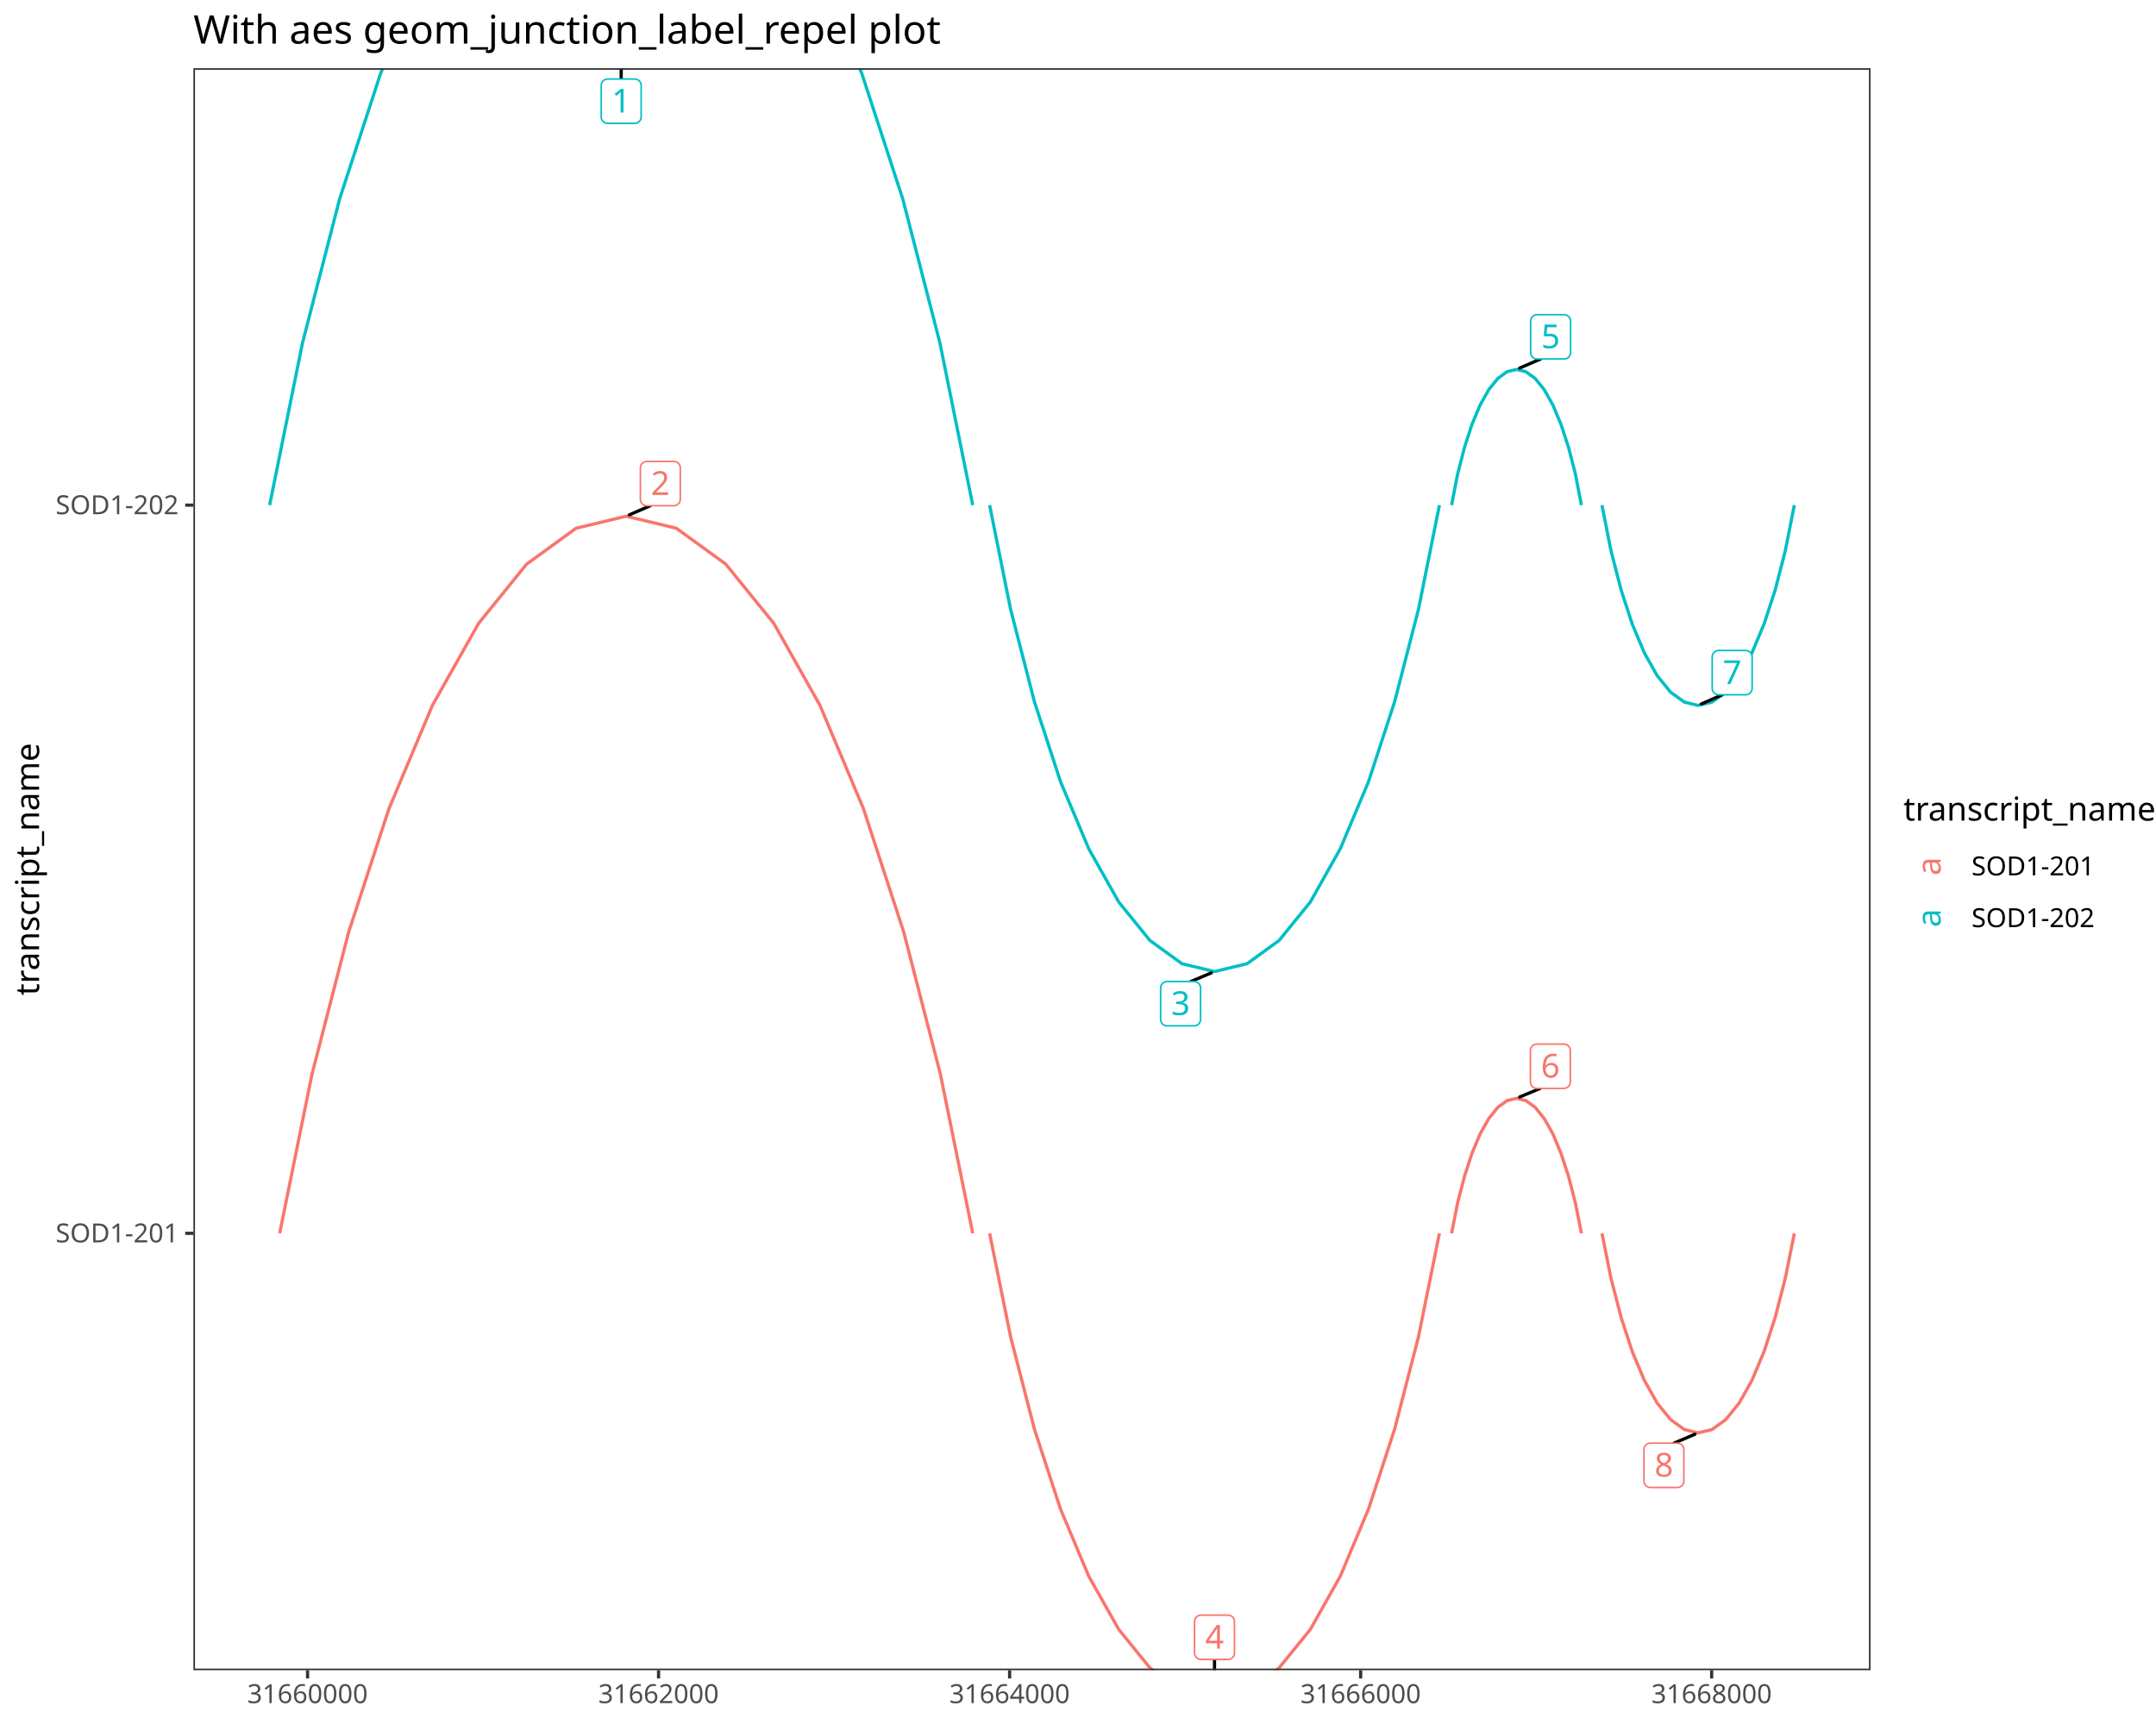
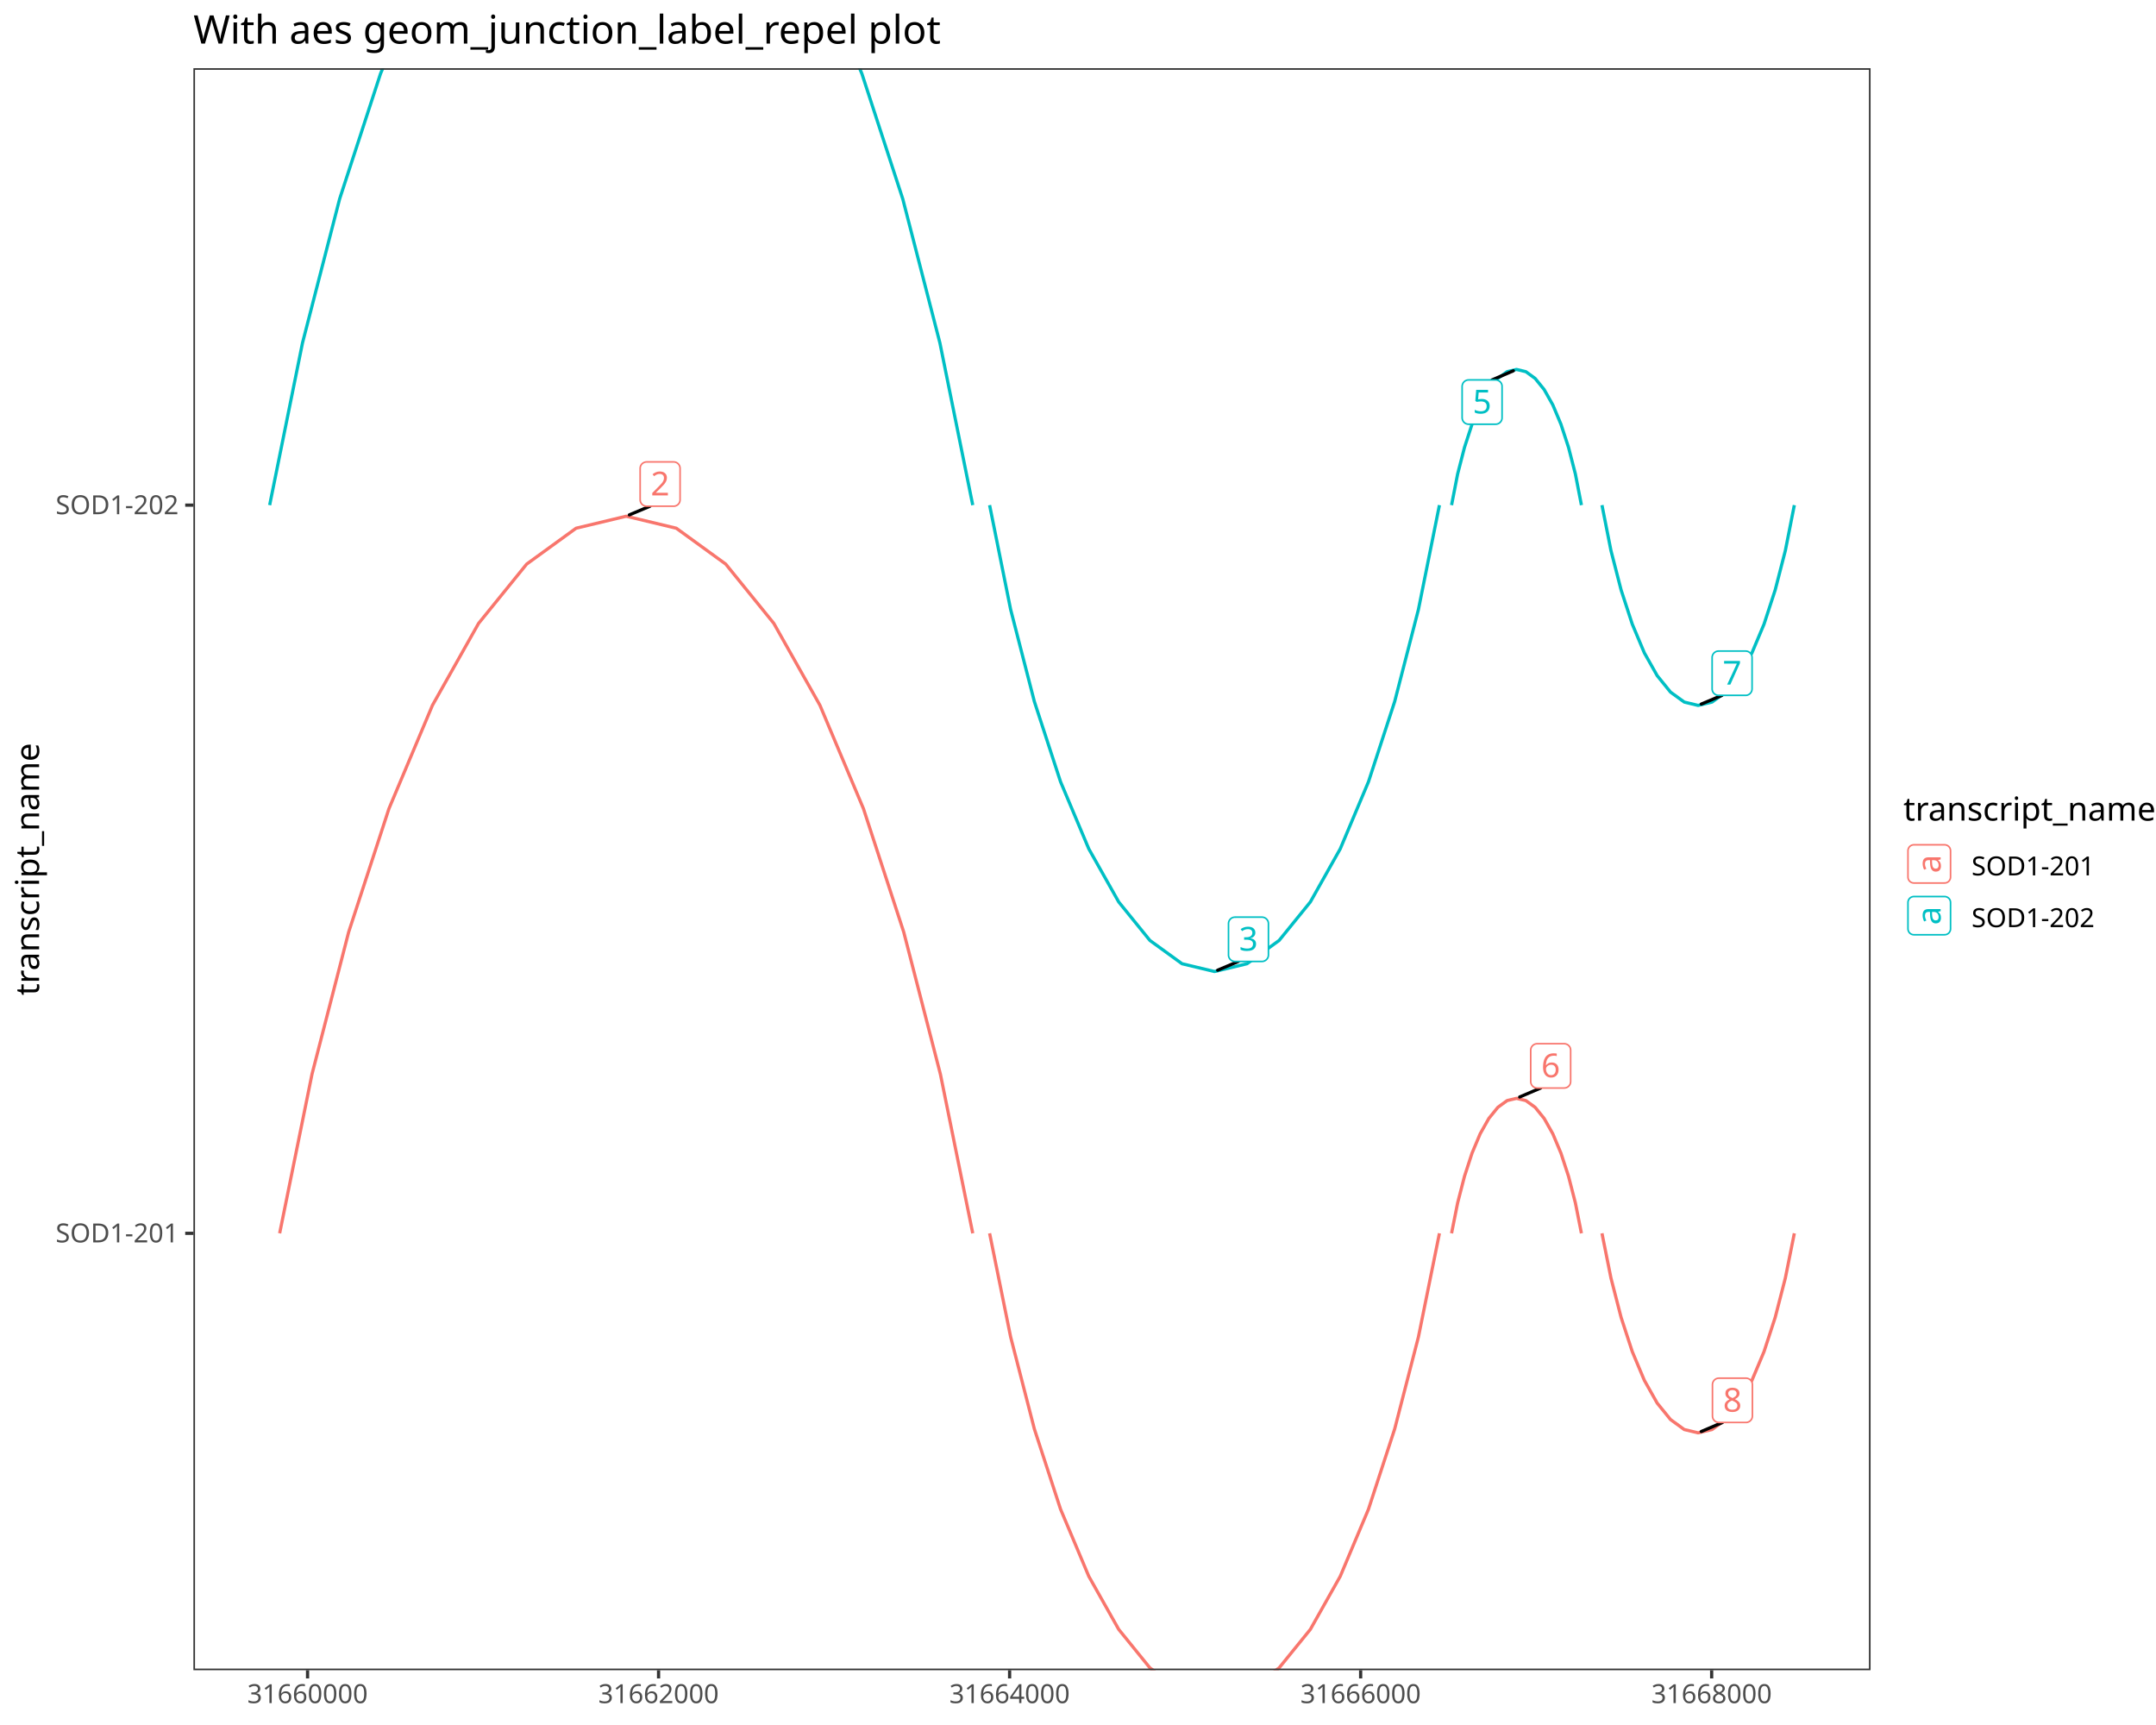
<svg xmlns="http://www.w3.org/2000/svg" class="svglite" data-engine-version="2.0" width="720.00pt" height="576.00pt" viewBox="0 0 720.00 576.00">
  <defs>
    <style type="text/css">
    .svglite line, .svglite polyline, .svglite polygon, .svglite path, .svglite rect, .svglite circle {
      fill: none;
      stroke: #000000;
      stroke-linecap: round;
      stroke-linejoin: round;
      stroke-miterlimit: 10.00;
    }
  </style>
  </defs>
  <rect width="100%" height="100%" style="stroke: none; fill: #FFFFFF;" />
  <defs>
    <clipPath id="cpMC4wMHw3MjAuMDB8MC4wMHw1NzYuMDA=">
      <rect x="0.00" y="0.00" width="720.00" height="576.00" />
    </clipPath>
  </defs>
  <g clip-path="url(#cpMC4wMHw3MjAuMDB8MC4wMHw1NzYuMDA=)">
    <rect x="0.00" y="0.00" width="720.00" height="576.00" style="stroke-width: 1.07; stroke: #FFFFFF; fill: #FFFFFF;" />
  </g>
  <defs>
    <clipPath id="cpNjQuNTl8NjI0LjY4fDIyLjc4fDU1Ny43MQ==">
      <rect x="64.59" y="22.78" width="560.09" height="534.92" />
    </clipPath>
  </defs>
  <g clip-path="url(#cpNjQuNTl8NjI0LjY4fDIyLjc4fDU1Ny43MQ==)">
    <rect x="64.59" y="22.78" width="560.09" height="534.92" style="stroke-width: 1.07; stroke: none; fill: #FFFFFF;" />
    <polyline points="93.39,411.82 104.20,358.65 116.43,311.26 129.89,270.02 144.42,235.50 159.82,208.16 175.88,188.36 192.39,176.38 209.12,172.37 225.85,176.38 242.36,188.36 258.42,208.16 273.82,235.50 288.35,270.02 301.81,311.26 314.04,358.65 324.85,411.82 " style="stroke-width: 1.07; stroke: #F8766D; stroke-linecap: butt;" />
    <polyline points="330.48,411.82 337.50,446.41 345.43,477.17 354.17,503.93 363.60,526.34 373.60,544.08 384.02,556.93 394.73,564.71 405.59,567.31 416.45,564.71 427.16,556.93 437.59,544.08 447.58,526.34 457.01,503.93 465.75,477.17 473.69,446.41 480.70,411.82 " style="stroke-width: 1.07; stroke: #F8766D; stroke-linecap: butt;" />
    <polyline points="484.75,411.82 486.78,401.66 489.07,392.78 491.59,385.05 494.31,378.58 497.20,373.46 500.21,369.75 503.30,367.50 506.44,366.75 509.57,367.50 512.66,369.75 515.67,373.46 518.56,378.58 521.28,385.05 523.81,392.78 526.10,401.66 528.12,411.82 " style="stroke-width: 1.07; stroke: #F8766D; stroke-linecap: butt;" />
    <polyline points="534.98,411.82 537.98,426.75 541.37,439.90 545.11,451.35 549.14,460.93 553.42,468.52 557.88,474.01 562.46,477.34 567.10,478.45 571.74,477.34 576.32,474.01 580.78,468.52 585.06,460.93 589.09,451.35 592.83,439.90 596.22,426.75 599.22,411.82 " style="stroke-width: 1.07; stroke: #F8766D; stroke-linecap: butt;" />
    <polyline points="90.05,168.67 101.02,114.50 113.42,66.42 127.08,24.59 141.82,-10.43 157.44,-38.16 173.73,-58.25 190.48,-70.40 207.45,-74.48 224.42,-70.40 241.17,-58.25 257.46,-38.16 273.08,-10.43 287.82,24.59 301.48,66.42 313.88,114.50 324.85,168.67 " style="stroke-width: 1.07; stroke: #00BFC4; stroke-linecap: butt;" />
    <polyline points="330.48,168.67 337.50,203.50 345.43,234.27 354.17,261.03 363.60,283.43 373.60,301.18 384.02,314.03 394.73,321.80 405.59,324.41 416.45,321.80 427.16,314.03 437.59,301.18 447.58,283.43 457.01,261.03 465.75,234.27 473.69,203.50 480.70,168.67 " style="stroke-width: 1.07; stroke: #00BFC4; stroke-linecap: butt;" />
    <polyline points="484.75,168.67 486.78,158.27 489.07,149.39 491.59,141.66 494.31,135.19 497.20,130.07 500.21,126.36 503.30,124.11 506.44,123.36 509.57,124.11 512.66,126.36 515.67,130.07 518.56,135.19 521.28,141.66 523.81,149.39 526.10,158.27 528.12,168.67 " style="stroke-width: 1.07; stroke: #00BFC4; stroke-linecap: butt;" />
    <polyline points="534.98,168.67 537.98,183.84 541.37,197.00 545.11,208.44 549.14,218.02 553.42,225.61 557.88,231.11 562.46,234.43 567.10,235.55 571.74,234.43 576.32,231.11 580.78,225.61 585.06,218.02 589.09,208.44 592.83,197.00 596.22,183.84 599.22,168.67 " style="stroke-width: 1.07; stroke: #00BFC4; stroke-linecap: butt;" />
-     <line x1="207.45" y1="26.38" x2="207.45" y2="-73.38" style="stroke-width: 1.07;" />
-     <line x1="217.18" y1="168.87" x2="210.17" y2="171.91" style="stroke-width: 1.07;" />
-     <line x1="397.66" y1="327.74" x2="404.54" y2="324.85" style="stroke-width: 1.07;" />
-     <line x1="405.59" y1="554.11" x2="405.59" y2="566.21" style="stroke-width: 1.07;" />
-     <line x1="514.49" y1="119.87" x2="507.48" y2="122.91" style="stroke-width: 1.07;" />
-     <line x1="514.35" y1="363.43" x2="507.49" y2="366.31" style="stroke-width: 1.07;" />
-     <line x1="575.13" y1="232.00" x2="568.14" y2="235.08" style="stroke-width: 1.07;" />
-     <line x1="559.01" y1="481.89" x2="566.05" y2="478.90" style="stroke-width: 1.07;" />
-     <polygon points="202.94,41.18 211.96,41.18 211.87,41.18 212.22,41.17 212.56,41.10 212.89,40.97 213.19,40.80 213.46,40.58 213.69,40.32 213.87,40.02 214.01,39.70 214.09,39.37 214.12,39.02 214.12,39.02 214.12,28.54 214.12,28.54 214.09,28.20 214.01,27.86 213.87,27.54 213.69,27.25 213.46,26.99 213.19,26.77 212.89,26.59 212.56,26.47 212.22,26.40 211.96,26.38 202.94,26.38 203.20,26.40 202.85,26.39 202.51,26.43 202.17,26.52 201.86,26.67 201.57,26.87 201.32,27.11 201.11,27.39 200.95,27.70 200.84,28.03 200.79,28.37 200.78,28.54 200.78,39.02 200.79,38.85 200.79,39.19 200.84,39.54 200.95,39.87 201.11,40.18 201.32,40.45 201.57,40.69 201.86,40.89 202.17,41.04 202.51,41.14 202.85,41.18 " style="stroke-width: 0.53; stroke: #00BFC4; fill: #FFFFFF;" />
-     <text x="207.45" y="37.58" text-anchor="middle" style="font-size: 11.04px; fill: #00BFC4; font-family: sans;" textLength="6.14px" lengthAdjust="spacingAndGlyphs">1</text>
-     <polygon points="216.01,168.87 225.03,168.87 224.95,168.87 225.29,168.86 225.63,168.79 225.96,168.66 226.26,168.49 226.53,168.27 226.76,168.01 226.95,167.72 227.08,167.40 227.17,167.06 227.19,166.71 227.19,166.71 227.19,156.23 227.19,156.23 227.17,155.89 227.08,155.55 226.95,155.23 226.76,154.94 226.53,154.68 226.26,154.46 225.96,154.28 225.63,154.16 225.29,154.09 225.03,154.07 216.01,154.07 216.27,154.09 215.93,154.08 215.58,154.12 215.25,154.21 214.93,154.36 214.65,154.56 214.40,154.80 214.19,155.08 214.03,155.39 213.92,155.72 213.86,156.06 213.85,156.23 213.85,166.71 213.86,166.54 213.86,166.89 213.92,167.23 214.03,167.56 214.19,167.87 214.40,168.14 214.65,168.38 214.93,168.58 215.25,168.73 215.58,168.83 215.93,168.87 " style="stroke-width: 0.53; stroke: #F8766D; fill: #FFFFFF;" />
-     <text x="220.52" y="165.27" text-anchor="middle" style="font-size: 11.04px; fill: #F8766D; font-family: sans;" textLength="6.14px" lengthAdjust="spacingAndGlyphs">2</text>
-     <polygon points="389.75,342.54 398.77,342.54 398.69,342.54 399.03,342.53 399.38,342.46 399.70,342.33 400.00,342.16 400.27,341.94 400.50,341.68 400.69,341.39 400.82,341.07 400.91,340.73 400.93,340.38 400.93,340.38 400.93,329.90 400.93,329.90 400.91,329.56 400.82,329.22 400.69,328.90 400.50,328.61 400.27,328.35 400.00,328.13 399.70,327.95 399.38,327.83 399.03,327.76 398.77,327.74 389.75,327.74 390.01,327.76 389.67,327.75 389.32,327.79 388.99,327.88 388.67,328.03 388.39,328.23 388.14,328.47 387.93,328.75 387.77,329.06 387.66,329.39 387.60,329.73 387.59,329.90 387.59,340.38 387.60,340.21 387.60,340.56 387.66,340.90 387.77,341.23 387.93,341.54 388.14,341.81 388.39,342.05 388.67,342.25 388.99,342.40 389.32,342.50 389.67,342.54 " style="stroke-width: 0.53; stroke: #00BFC4; fill: #FFFFFF;" />
-     <text x="394.26" y="338.94" text-anchor="middle" style="font-size: 11.04px; fill: #00BFC4; font-family: sans;" textLength="6.14px" lengthAdjust="spacingAndGlyphs">3</text>
-     <polygon points="401.08,554.11 410.10,554.11 410.02,554.10 410.36,554.09 410.70,554.02 411.03,553.90 411.33,553.72 411.60,553.50 411.83,553.24 412.01,552.95 412.15,552.63 412.23,552.29 412.26,551.95 412.26,551.95 412.26,541.47 412.26,541.47 412.23,541.12 412.15,540.78 412.01,540.46 411.83,540.17 411.60,539.91 411.33,539.69 411.03,539.52 410.70,539.39 410.36,539.32 410.10,539.31 401.08,539.31 401.34,539.32 400.99,539.31 400.65,539.35 400.32,539.45 400.00,539.60 399.72,539.80 399.47,540.04 399.26,540.31 399.09,540.62 398.98,540.95 398.93,541.29 398.92,541.47 398.92,551.95 398.93,551.77 398.93,552.12 398.98,552.46 399.09,552.79 399.26,553.10 399.47,553.38 399.72,553.62 400.00,553.82 400.32,553.97 400.65,554.06 400.99,554.10 " style="stroke-width: 0.53; stroke: #F8766D; fill: #FFFFFF;" />
-     <text x="405.59" y="550.51" text-anchor="middle" style="font-size: 11.04px; fill: #F8766D; font-family: sans;" textLength="6.14px" lengthAdjust="spacingAndGlyphs">4</text>
-     <polygon points="513.32,119.87 522.34,119.87 522.26,119.87 522.60,119.86 522.94,119.79 523.27,119.66 523.57,119.49 523.84,119.27 524.07,119.01 524.26,118.72 524.39,118.40 524.47,118.06 524.50,117.71 524.50,117.71 524.50,107.23 524.50,107.23 524.47,106.89 524.39,106.55 524.26,106.23 524.07,105.94 523.84,105.68 523.57,105.46 523.27,105.28 522.94,105.16 522.60,105.09 522.34,105.07 513.32,105.07 513.58,105.09 513.24,105.08 512.89,105.12 512.56,105.21 512.24,105.36 511.96,105.56 511.71,105.80 511.50,106.08 511.34,106.39 511.23,106.72 511.17,107.06 511.16,107.23 511.16,117.71 511.17,117.54 511.17,117.89 511.23,118.23 511.34,118.56 511.50,118.87 511.71,119.14 511.96,119.39 512.24,119.58 512.56,119.73 512.89,119.83 513.24,119.87 " style="stroke-width: 0.53; stroke: #00BFC4; fill: #FFFFFF;" />
-     <text x="517.83" y="116.27" text-anchor="middle" style="font-size: 11.04px; fill: #00BFC4; font-family: sans;" textLength="6.14px" lengthAdjust="spacingAndGlyphs">5</text>
-     <polygon points="513.24,363.43 522.26,363.43 522.17,363.43 522.52,363.41 522.86,363.34 523.18,363.22 523.48,363.05 523.75,362.83 523.98,362.57 524.17,362.27 524.31,361.95 524.39,361.62 524.42,361.27 524.42,361.27 524.42,350.79 524.42,350.79 524.39,350.45 524.31,350.11 524.17,349.79 523.98,349.50 523.75,349.23 523.48,349.02 523.18,348.84 522.86,348.72 522.52,348.65 522.26,348.63 513.24,348.63 513.50,348.65 513.15,348.63 512.81,348.68 512.47,348.77 512.16,348.92 511.87,349.12 511.62,349.36 511.41,349.64 511.25,349.95 511.14,350.28 511.08,350.62 511.08,350.79 511.08,361.27 511.08,361.10 511.08,361.44 511.14,361.79 511.25,362.12 511.41,362.42 511.62,362.70 511.87,362.94 512.16,363.14 512.47,363.29 512.81,363.39 513.15,363.43 " style="stroke-width: 0.53; stroke: #F8766D; fill: #FFFFFF;" />
-     <text x="517.75" y="359.83" text-anchor="middle" style="font-size: 11.04px; fill: #F8766D; font-family: sans;" textLength="6.14px" lengthAdjust="spacingAndGlyphs">6</text>
-     <polygon points="573.95,232.00 582.97,232.00 582.88,232.00 583.23,231.99 583.57,231.92 583.90,231.79 584.20,231.62 584.47,231.40 584.70,231.14 584.88,230.85 585.02,230.53 585.10,230.19 585.13,229.84 585.13,229.84 585.13,219.36 585.13,219.36 585.10,219.02 585.02,218.68 584.88,218.36 584.70,218.07 584.47,217.81 584.20,217.59 583.90,217.41 583.57,217.29 583.23,217.22 582.97,217.20 573.95,217.20 574.21,217.22 573.86,217.21 573.52,217.25 573.19,217.34 572.87,217.49 572.59,217.69 572.33,217.93 572.13,218.21 571.96,218.52 571.85,218.85 571.80,219.19 571.79,219.36 571.79,229.84 571.80,229.67 571.80,230.02 571.85,230.36 571.96,230.69 572.13,231.00 572.33,231.27 572.59,231.51 572.87,231.71 573.19,231.86 573.52,231.96 573.86,232.00 " style="stroke-width: 0.53; stroke: #00BFC4; fill: #FFFFFF;" />
-     <text x="578.46" y="228.40" text-anchor="middle" style="font-size: 11.04px; fill: #00BFC4; font-family: sans;" textLength="6.14px" lengthAdjust="spacingAndGlyphs">7</text>
-     <polygon points="551.15,496.68 560.17,496.68 560.08,496.68 560.43,496.67 560.77,496.60 561.10,496.48 561.40,496.30 561.67,496.08 561.90,495.82 562.08,495.53 562.22,495.21 562.30,494.87 562.33,494.52 562.33,494.52 562.33,484.05 562.33,484.05 562.30,483.70 562.22,483.36 562.08,483.04 561.90,482.75 561.67,482.49 561.40,482.27 561.10,482.10 560.77,481.97 560.43,481.90 560.17,481.89 551.15,481.89 551.41,481.90 551.06,481.89 550.72,481.93 550.38,482.03 550.07,482.18 549.78,482.37 549.53,482.61 549.32,482.89 549.16,483.20 549.05,483.53 549.00,483.87 548.99,484.05 548.99,494.52 549.00,494.35 549.00,494.70 549.05,495.04 549.16,495.37 549.32,495.68 549.53,495.96 549.78,496.20 550.07,496.40 550.38,496.54 550.72,496.64 551.06,496.68 " style="stroke-width: 0.53; stroke: #F8766D; fill: #FFFFFF;" />
-     <text x="555.66" y="493.08" text-anchor="middle" style="font-size: 11.04px; fill: #F8766D; font-family: sans;" textLength="6.14px" lengthAdjust="spacingAndGlyphs">8</text>
+     <line x1="217.06" y1="169.03" x2="210.17" y2="171.92" style="stroke-width: 1.07;" />
+     <line x1="413.54" y1="321.04" x2="406.64" y2="323.96" style="stroke-width: 1.07;" />
+     <line x1="498.28" y1="126.86" x2="505.39" y2="123.81" style="stroke-width: 1.07;" />
+     <line x1="514.50" y1="363.31" x2="507.49" y2="366.30" style="stroke-width: 1.07;" />
+     <line x1="575.05" y1="232.19" x2="568.15" y2="235.10" style="stroke-width: 1.07;" />
+     <line x1="575.21" y1="474.98" x2="568.15" y2="478.00" style="stroke-width: 1.07;" />
+     <polygon points="215.94,169.03 224.96,169.03 224.87,169.03 225.22,169.02 225.56,168.95 225.89,168.82 226.19,168.65 226.46,168.43 226.69,168.17 226.87,167.88 227.01,167.56 227.09,167.22 227.12,166.87 227.12,166.87 227.12,156.40 227.12,156.40 227.09,156.05 227.01,155.71 226.87,155.39 226.69,155.10 226.46,154.84 226.19,154.62 225.89,154.44 225.56,154.32 225.22,154.25 224.96,154.24 215.94,154.24 216.20,154.25 215.85,154.24 215.51,154.28 215.18,154.38 214.86,154.53 214.58,154.72 214.32,154.96 214.12,155.24 213.95,155.55 213.84,155.88 213.79,156.22 213.78,156.40 213.78,166.87 213.79,166.70 213.79,167.05 213.84,167.39 213.95,167.72 214.12,168.03 214.32,168.31 214.58,168.55 214.86,168.74 215.18,168.89 215.51,168.99 215.85,169.03 " style="stroke-width: 0.53; stroke: #F8766D; fill: #FFFFFF;" />
+     <text x="220.45" y="165.43" text-anchor="middle" style="font-size: 11.04px; fill: #F8766D; font-family: sans;" textLength="6.14px" lengthAdjust="spacingAndGlyphs">2</text>
+     <polygon points="412.42,321.04 421.44,321.04 421.35,321.04 421.70,321.03 422.04,320.96 422.36,320.83 422.66,320.66 422.93,320.44 423.16,320.18 423.35,319.89 423.49,319.57 423.57,319.23 423.60,318.88 423.60,318.88 423.60,308.40 423.60,308.40 423.57,308.06 423.49,307.72 423.35,307.40 423.16,307.11 422.93,306.85 422.66,306.63 422.36,306.45 422.04,306.33 421.70,306.26 421.44,306.24 412.42,306.24 412.68,306.26 412.33,306.25 411.98,306.29 411.65,306.38 411.34,306.53 411.05,306.73 410.80,306.97 410.59,307.25 410.43,307.56 410.32,307.89 410.26,308.23 410.26,308.40 410.26,318.88 410.26,318.71 410.26,319.06 410.32,319.40 410.43,319.73 410.59,320.04 410.80,320.31 411.05,320.55 411.34,320.75 411.65,320.90 411.98,321.00 412.33,321.04 " style="stroke-width: 0.53; stroke: #00BFC4; fill: #FFFFFF;" />
+     <text x="416.93" y="317.44" text-anchor="middle" style="font-size: 11.04px; fill: #00BFC4; font-family: sans;" textLength="6.14px" lengthAdjust="spacingAndGlyphs">3</text>
+     <polygon points="490.44,141.66 499.46,141.66 499.38,141.65 499.72,141.64 500.07,141.57 500.39,141.45 500.69,141.27 500.96,141.05 501.19,140.79 501.38,140.50 501.51,140.18 501.60,139.84 501.62,139.50 501.62,139.50 501.62,129.02 501.62,129.02 501.60,128.67 501.51,128.33 501.38,128.01 501.19,127.72 500.96,127.46 500.69,127.24 500.39,127.07 500.07,126.94 499.72,126.87 499.46,126.86 490.44,126.86 490.70,126.87 490.36,126.86 490.01,126.90 489.68,127.00 489.36,127.15 489.08,127.34 488.83,127.59 488.62,127.86 488.46,128.17 488.35,128.50 488.29,128.84 488.28,129.02 488.28,139.50 488.29,139.32 488.29,139.67 488.35,140.01 488.46,140.34 488.62,140.65 488.83,140.93 489.08,141.17 489.36,141.37 489.68,141.51 490.01,141.61 490.36,141.65 " style="stroke-width: 0.53; stroke: #00BFC4; fill: #FFFFFF;" />
+     <text x="494.95" y="138.06" text-anchor="middle" style="font-size: 11.04px; fill: #00BFC4; font-family: sans;" textLength="6.14px" lengthAdjust="spacingAndGlyphs">5</text>
+     <polygon points="513.34,363.31 522.36,363.31 522.28,363.30 522.62,363.29 522.96,363.22 523.29,363.10 523.59,362.92 523.86,362.70 524.09,362.44 524.28,362.15 524.41,361.83 524.49,361.49 524.52,361.15 524.52,361.15 524.52,350.67 524.52,350.67 524.49,350.32 524.41,349.98 524.28,349.66 524.09,349.37 523.86,349.11 523.59,348.89 523.29,348.72 522.96,348.59 522.62,348.52 522.36,348.51 513.34,348.51 513.60,348.52 513.26,348.51 512.91,348.55 512.58,348.65 512.26,348.80 511.98,349.00 511.73,349.24 511.52,349.51 511.36,349.82 511.25,350.15 511.19,350.49 511.18,350.67 511.18,361.15 511.19,360.97 511.19,361.32 511.25,361.66 511.36,361.99 511.52,362.30 511.73,362.58 511.98,362.82 512.26,363.02 512.58,363.17 512.91,363.26 513.26,363.30 " style="stroke-width: 0.53; stroke: #F8766D; fill: #FFFFFF;" />
+     <text x="517.85" y="359.71" text-anchor="middle" style="font-size: 11.04px; fill: #F8766D; font-family: sans;" textLength="6.14px" lengthAdjust="spacingAndGlyphs">6</text>
+     <polygon points="573.93,232.19 582.95,232.19 582.86,232.19 583.21,232.18 583.55,232.11 583.87,231.98 584.17,231.81 584.44,231.59 584.67,231.33 584.86,231.03 585.00,230.71 585.08,230.38 585.11,230.03 585.11,230.03 585.11,219.55 585.11,219.55 585.08,219.21 585.00,218.87 584.86,218.55 584.67,218.26 584.44,218.00 584.17,217.78 583.87,217.60 583.55,217.48 583.21,217.41 582.95,217.39 573.93,217.39 574.19,217.41 573.84,217.40 573.49,217.44 573.16,217.53 572.85,217.68 572.56,217.88 572.31,218.12 572.10,218.40 571.94,218.71 571.83,219.04 571.77,219.38 571.77,219.55 571.77,230.03 571.77,229.86 571.77,230.20 571.83,230.55 571.94,230.88 572.10,231.19 572.31,231.46 572.56,231.70 572.85,231.90 573.16,232.05 573.49,232.15 573.84,232.19 " style="stroke-width: 0.53; stroke: #00BFC4; fill: #FFFFFF;" />
+     <text x="578.44" y="228.59" text-anchor="middle" style="font-size: 11.04px; fill: #00BFC4; font-family: sans;" textLength="6.14px" lengthAdjust="spacingAndGlyphs">7</text>
+     <polygon points="574.04,474.98 583.06,474.98 582.97,474.98 583.32,474.97 583.66,474.90 583.98,474.77 584.29,474.60 584.55,474.38 584.79,474.12 584.97,473.83 585.11,473.51 585.19,473.17 585.22,472.82 585.22,472.82 585.22,462.34 585.22,462.34 585.19,462.00 585.11,461.66 584.97,461.34 584.79,461.05 584.55,460.79 584.29,460.57 583.98,460.39 583.66,460.27 583.32,460.20 583.06,460.18 574.04,460.18 574.30,460.20 573.95,460.19 573.61,460.23 573.27,460.32 572.96,460.47 572.67,460.67 572.42,460.91 572.21,461.19 572.05,461.50 571.94,461.83 571.89,462.17 571.88,462.34 571.88,472.82 571.89,472.65 571.89,473.00 571.94,473.34 572.05,473.67 572.21,473.98 572.42,474.25 572.67,474.50 572.96,474.69 573.27,474.84 573.61,474.94 573.95,474.98 " style="stroke-width: 0.53; stroke: #F8766D; fill: #FFFFFF;" />
+     <text x="578.55" y="471.38" text-anchor="middle" style="font-size: 11.04px; fill: #F8766D; font-family: sans;" textLength="6.14px" lengthAdjust="spacingAndGlyphs">8</text>
    <rect x="64.59" y="22.78" width="560.09" height="534.92" style="stroke-width: 1.07; stroke: #333333;" />
  </g>
  <g clip-path="url(#cpMC4wMHw3MjAuMDB8MC4wMHw1NzYuMDA=)">
    <text x="59.66" y="414.85" text-anchor="end" style="font-size: 8.80px; fill: #4D4D4D; font-family: sans;" textLength="41.59px" lengthAdjust="spacingAndGlyphs">SOD1-201</text>
    <text x="59.66" y="171.70" text-anchor="end" style="font-size: 8.80px; fill: #4D4D4D; font-family: sans;" textLength="41.59px" lengthAdjust="spacingAndGlyphs">SOD1-202</text>
    <polyline points="61.85,411.82 64.59,411.82 " style="stroke-width: 1.07; stroke: #333333; stroke-linecap: butt;" />
    <polyline points="61.85,168.67 64.59,168.67 " style="stroke-width: 1.07; stroke: #333333; stroke-linecap: butt;" />
    <polyline points="102.71,560.45 102.71,557.71 " style="stroke-width: 1.07; stroke: #333333; stroke-linecap: butt;" />
    <polyline points="219.93,560.45 219.93,557.71 " style="stroke-width: 1.07; stroke: #333333; stroke-linecap: butt;" />
    <polyline points="337.16,560.45 337.16,557.71 " style="stroke-width: 1.07; stroke: #333333; stroke-linecap: butt;" />
    <polyline points="454.39,560.45 454.39,557.71 " style="stroke-width: 1.07; stroke: #333333; stroke-linecap: butt;" />
    <polyline points="571.61,560.45 571.61,557.71 " style="stroke-width: 1.07; stroke: #333333; stroke-linecap: butt;" />
    <text x="102.71" y="568.69" text-anchor="middle" style="font-size: 8.80px; fill: #4D4D4D; font-family: sans;" textLength="39.16px" lengthAdjust="spacingAndGlyphs">31660000</text>
    <text x="219.93" y="568.69" text-anchor="middle" style="font-size: 8.80px; fill: #4D4D4D; font-family: sans;" textLength="39.16px" lengthAdjust="spacingAndGlyphs">31662000</text>
    <text x="337.16" y="568.69" text-anchor="middle" style="font-size: 8.80px; fill: #4D4D4D; font-family: sans;" textLength="39.16px" lengthAdjust="spacingAndGlyphs">31664000</text>
    <text x="454.39" y="568.69" text-anchor="middle" style="font-size: 8.80px; fill: #4D4D4D; font-family: sans;" textLength="39.16px" lengthAdjust="spacingAndGlyphs">31666000</text>
    <text x="571.61" y="568.69" text-anchor="middle" style="font-size: 8.80px; fill: #4D4D4D; font-family: sans;" textLength="39.16px" lengthAdjust="spacingAndGlyphs">31668000</text>
    <text transform="translate(13.05,290.24) rotate(-90)" text-anchor="middle" style="font-size: 11.00px; font-family: sans;" textLength="78.88px" lengthAdjust="spacingAndGlyphs">transcript_name</text>
    <rect x="635.64" y="265.30" width="78.88" height="49.89" style="stroke-width: 1.07; stroke: none; fill: #FFFFFF;" />
    <text x="635.64" y="274.01" style="font-size: 11.00px; font-family: sans;" textLength="78.88px" lengthAdjust="spacingAndGlyphs">transcript_name</text>
    <rect x="635.64" y="280.63" width="17.28" height="17.28" style="stroke-width: 1.07; stroke: none; fill: #FFFFFF;" />
    <line x1="637.37" y1="289.27" x2="651.19" y2="289.27" style="stroke-width: 1.07; stroke: #F8766D; stroke-linecap: butt;" />
-     <rect x="635.64" y="280.63" width="17.28" height="17.28" style="stroke-width: 0.75; stroke: none; fill: #FFFFFF;" />
-     <text transform="translate(648.08,289.27) rotate(-90)" text-anchor="middle" style="font-size: 11.04px; fill: #F8766D; font-family: sans;" textLength="6.14px" lengthAdjust="spacingAndGlyphs">a</text>
+     <polygon points="651.39,292.86 651.39,284.07 651.39,284.15 651.37,283.83 651.31,283.52 651.20,283.22 651.04,282.94 650.83,282.69 650.59,282.48 650.32,282.31 650.03,282.19 649.72,282.11 649.40,282.08 649.40,282.08 639.15,282.08 639.15,282.08 638.84,282.11 638.52,282.19 638.23,282.31 637.96,282.48 637.72,282.69 637.52,282.94 637.36,283.22 637.25,283.52 637.18,283.83 637.17,284.07 637.17,292.86 637.18,292.62 637.17,292.94 637.21,293.26 637.30,293.57 637.43,293.85 637.61,294.12 637.84,294.35 638.09,294.54 638.37,294.69 638.68,294.79 638.99,294.84 639.15,294.85 649.40,294.85 649.24,294.84 649.56,294.84 649.88,294.79 650.18,294.69 650.46,294.54 650.72,294.35 650.94,294.12 651.12,293.85 651.26,293.57 651.35,293.26 651.39,292.94 " style="stroke-width: 0.53; stroke: #F8766D; fill: #FFFFFF;" />
+     <text transform="translate(648.08,288.47) rotate(-90)" text-anchor="middle" style="font-size: 11.04px; fill: #F8766D; font-family: sans;" textLength="6.14px" lengthAdjust="spacingAndGlyphs">a</text>
    <rect x="635.64" y="297.91" width="17.28" height="17.28" style="stroke-width: 1.07; stroke: none; fill: #FFFFFF;" />
    <line x1="637.37" y1="306.55" x2="651.19" y2="306.55" style="stroke-width: 1.07; stroke: #00BFC4; stroke-linecap: butt;" />
-     <rect x="635.64" y="297.91" width="17.28" height="17.28" style="stroke-width: 0.75; stroke: none; fill: #FFFFFF;" />
-     <text transform="translate(648.08,306.55) rotate(-90)" text-anchor="middle" style="font-size: 11.04px; fill: #00BFC4; font-family: sans;" textLength="6.14px" lengthAdjust="spacingAndGlyphs">a</text>
+     <polygon points="651.39,310.14 651.39,301.35 651.39,301.43 651.37,301.11 651.31,300.80 651.20,300.50 651.04,300.22 650.83,299.97 650.59,299.76 650.32,299.59 650.03,299.47 649.72,299.39 649.40,299.36 649.40,299.36 639.15,299.36 639.15,299.36 638.84,299.39 638.52,299.47 638.23,299.59 637.96,299.76 637.72,299.97 637.52,300.22 637.36,300.50 637.25,300.80 637.18,301.11 637.17,301.35 637.17,310.14 637.18,309.90 637.17,310.22 637.21,310.54 637.30,310.85 637.43,311.13 637.61,311.40 637.84,311.63 638.09,311.82 638.37,311.97 638.68,312.07 638.99,312.12 639.15,312.13 649.40,312.13 649.24,312.12 649.56,312.12 649.88,312.07 650.18,311.97 650.46,311.82 650.72,311.63 650.94,311.40 651.12,311.13 651.26,310.85 651.35,310.54 651.39,310.22 " style="stroke-width: 0.53; stroke: #00BFC4; fill: #FFFFFF;" />
+     <text transform="translate(648.08,305.75) rotate(-90)" text-anchor="middle" style="font-size: 11.04px; fill: #00BFC4; font-family: sans;" textLength="6.14px" lengthAdjust="spacingAndGlyphs">a</text>
    <text x="658.40" y="292.30" style="font-size: 8.80px; font-family: sans;" textLength="41.59px" lengthAdjust="spacingAndGlyphs">SOD1-201</text>
    <text x="658.40" y="309.58" style="font-size: 8.80px; font-family: sans;" textLength="41.59px" lengthAdjust="spacingAndGlyphs">SOD1-202</text>
    <text x="64.59" y="14.56" style="font-size: 13.20px; font-family: sans;" textLength="237.76px" lengthAdjust="spacingAndGlyphs">With aes geom_junction_label_repel plot</text>
  </g>
</svg>
